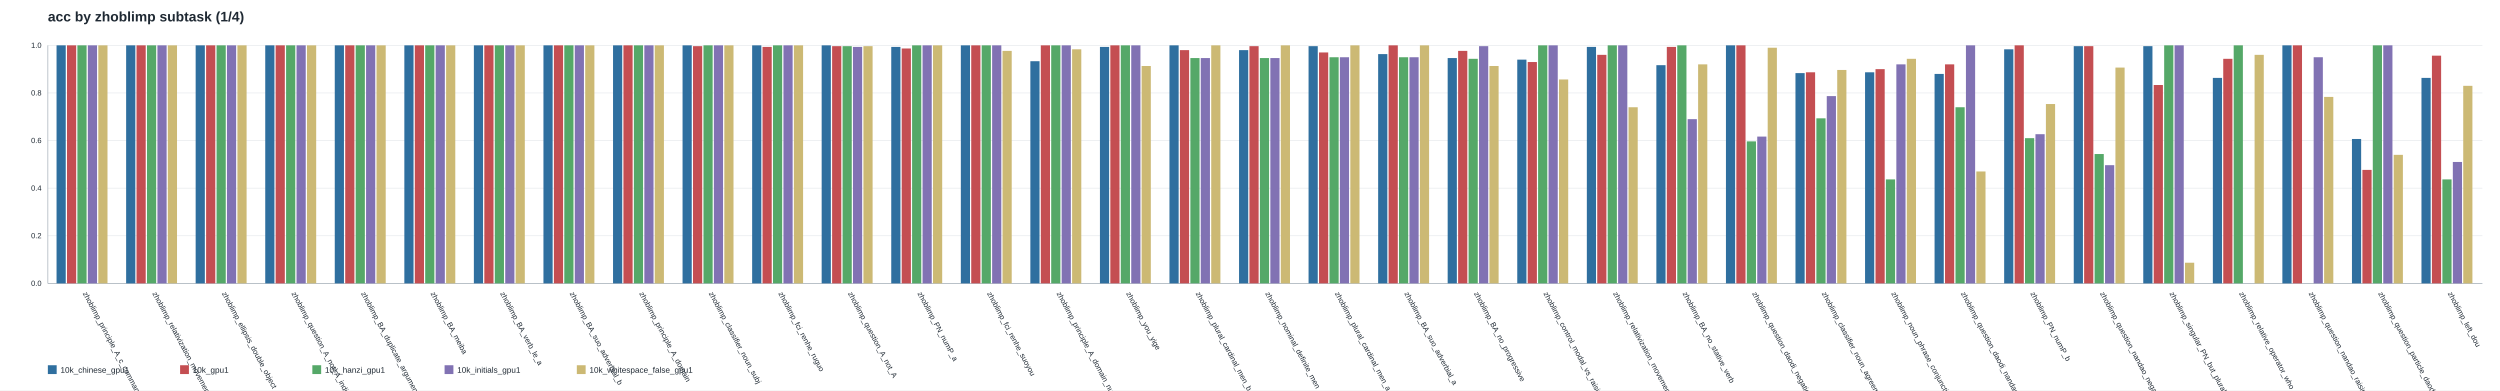
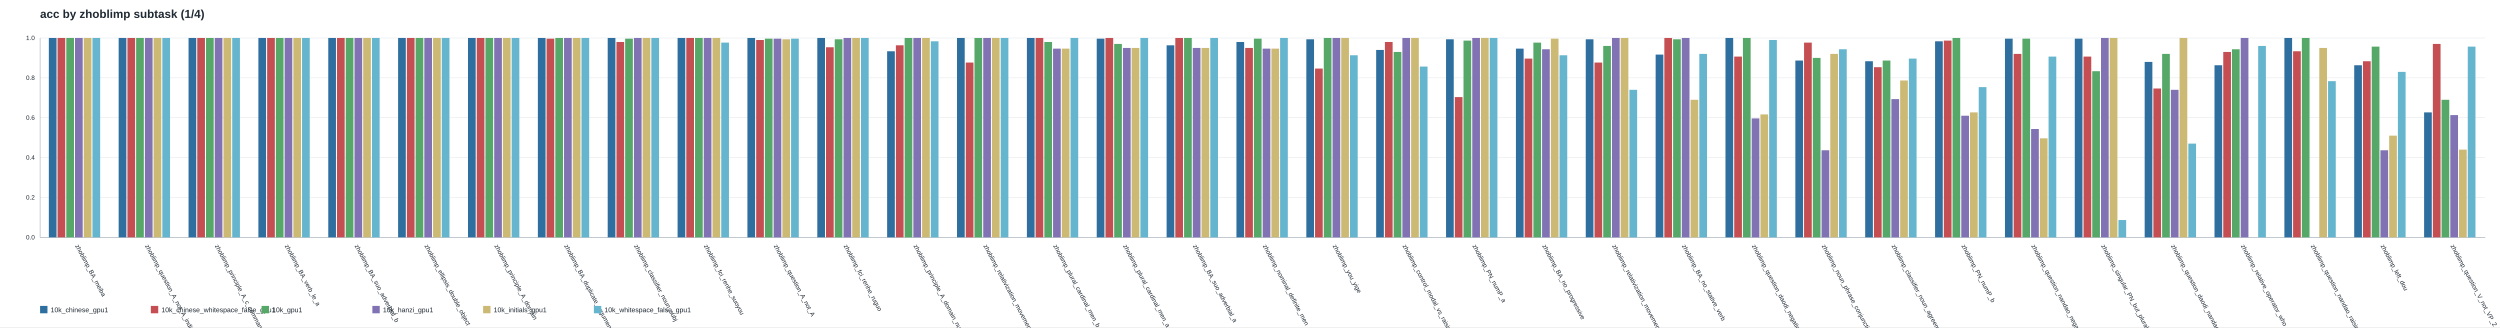
- <svg xmlns="http://www.w3.org/2000/svg" width="3970" height="620" viewBox="0 0 3970 620">
+ <svg xmlns="http://www.w3.org/2000/svg" width="4740" height="620" viewBox="0 0 4740 620">
  <style>text{font-family:Arial,sans-serif;fill:#1f2933}.axis{stroke:#9aa5b1;stroke-width:1}.grid{stroke:#e4e7eb;stroke-width:1}.label{font-size:12px}.title{font-size:22px;font-weight:700}.legend{font-size:13px}</style>
-   <rect width="3970" height="620" fill="#ffffff" />
+   <rect width="4740" height="620" fill="#ffffff" />
  <text x="76" y="34" class="title">acc by zhoblimp subtask (1/4)</text>
-   <line x1="76" y1="450.0" x2="3942" y2="450.0" class="grid" />
+   <line x1="76" y1="450.0" x2="4712" y2="450.0" class="grid" />
  <text x="66" y="454.0" text-anchor="end" class="label">0.0</text>
-   <line x1="76" y1="374.4" x2="3942" y2="374.4" class="grid" />
+   <line x1="76" y1="374.4" x2="4712" y2="374.4" class="grid" />
  <text x="66" y="378.4" text-anchor="end" class="label">0.2</text>
-   <line x1="76" y1="298.8" x2="3942" y2="298.8" class="grid" />
+   <line x1="76" y1="298.8" x2="4712" y2="298.8" class="grid" />
  <text x="66" y="302.8" text-anchor="end" class="label">0.4</text>
-   <line x1="76" y1="223.2" x2="3942" y2="223.2" class="grid" />
+   <line x1="76" y1="223.2" x2="4712" y2="223.2" class="grid" />
  <text x="66" y="227.2" text-anchor="end" class="label">0.6</text>
-   <line x1="76" y1="147.6" x2="3942" y2="147.6" class="grid" />
+   <line x1="76" y1="147.6" x2="4712" y2="147.6" class="grid" />
  <text x="66" y="151.6" text-anchor="end" class="label">0.8</text>
-   <line x1="76" y1="72.0" x2="3942" y2="72.0" class="grid" />
+   <line x1="76" y1="72.0" x2="4712" y2="72.0" class="grid" />
  <text x="66" y="76.0" text-anchor="end" class="label">1.0</text>
  <line x1="76" y1="72" x2="76" y2="450" class="axis" />
-   <line x1="76" y1="450" x2="3942" y2="450" class="axis" />
-   <rect x="89.8" y="72.0" width="14.6" height="378.0" fill="#2f6f9f" />
-   <rect x="106.4" y="72.0" width="14.6" height="378.0" fill="#c44e52" />
-   <rect x="122.9" y="72.0" width="14.6" height="378.0" fill="#55a868" />
-   <rect x="139.5" y="72.0" width="14.6" height="378.0" fill="#8172b3" />
-   <rect x="156.1" y="72.0" width="14.6" height="378.0" fill="#ccb974" />
-   <text x="131.2" y="466" transform="rotate(62 131.2 466)" class="label">zhoblimp_principle_A_c_command</text>
-   <rect x="200.3" y="72.0" width="14.6" height="378.0" fill="#2f6f9f" />
-   <rect x="216.8" y="72.0" width="14.6" height="378.0" fill="#c44e52" />
-   <rect x="233.4" y="72.0" width="14.6" height="378.0" fill="#55a868" />
-   <rect x="250.0" y="72.0" width="14.6" height="378.0" fill="#8172b3" />
-   <rect x="266.5" y="72.0" width="14.6" height="378.0" fill="#ccb974" />
-   <text x="241.7" y="466" transform="rotate(62 241.7 466)" class="label">zhoblimp_relativization_movement_...</text>
-   <rect x="310.7" y="72.0" width="14.6" height="378.0" fill="#2f6f9f" />
-   <rect x="327.3" y="72.0" width="14.6" height="378.0" fill="#c44e52" />
-   <rect x="343.9" y="72.0" width="14.6" height="378.0" fill="#55a868" />
-   <rect x="360.4" y="72.0" width="14.6" height="378.0" fill="#8172b3" />
-   <rect x="377.0" y="72.0" width="14.6" height="378.0" fill="#ccb974" />
-   <text x="352.1" y="466" transform="rotate(62 352.1 466)" class="label">zhoblimp_ellipsis_double_object</text>
-   <rect x="421.2" y="72.0" width="14.6" height="378.0" fill="#2f6f9f" />
-   <rect x="437.7" y="72.0" width="14.6" height="378.0" fill="#c44e52" />
-   <rect x="454.3" y="72.0" width="14.6" height="378.0" fill="#55a868" />
-   <rect x="470.9" y="72.0" width="14.6" height="378.0" fill="#8172b3" />
-   <rect x="487.5" y="72.0" width="14.6" height="378.0" fill="#ccb974" />
-   <text x="462.6" y="466" transform="rotate(62 462.6 466)" class="label">zhoblimp_question_A_not_A_indirect</text>
-   <rect x="531.6" y="72.0" width="14.6" height="378.0" fill="#2f6f9f" />
-   <rect x="548.2" y="72.0" width="14.6" height="378.0" fill="#c44e52" />
-   <rect x="564.8" y="72.0" width="14.6" height="378.0" fill="#55a868" />
-   <rect x="581.3" y="72.0" width="14.6" height="378.0" fill="#8172b3" />
-   <rect x="597.9" y="72.0" width="14.6" height="378.0" fill="#ccb974" />
-   <text x="573.1" y="466" transform="rotate(62 573.1 466)" class="label">zhoblimp_BA_duplicate_argument</text>
-   <rect x="642.1" y="72.0" width="14.6" height="378.0" fill="#2f6f9f" />
-   <rect x="658.7" y="72.0" width="14.6" height="378.0" fill="#c44e52" />
-   <rect x="675.2" y="72.0" width="14.6" height="378.0" fill="#55a868" />
-   <rect x="691.8" y="72.0" width="14.6" height="378.0" fill="#8172b3" />
-   <rect x="708.4" y="72.0" width="14.6" height="378.0" fill="#ccb974" />
-   <text x="683.5" y="466" transform="rotate(62 683.5 466)" class="label">zhoblimp_BA_meiba</text>
-   <rect x="752.5" y="72.0" width="14.6" height="378.0" fill="#2f6f9f" />
-   <rect x="769.1" y="72.0" width="14.6" height="378.0" fill="#c44e52" />
-   <rect x="785.7" y="72.0" width="14.6" height="378.0" fill="#55a868" />
-   <rect x="802.3" y="72.0" width="14.6" height="378.0" fill="#8172b3" />
-   <rect x="818.8" y="72.0" width="14.6" height="378.0" fill="#ccb974" />
-   <text x="794.0" y="466" transform="rotate(62 794.0 466)" class="label">zhoblimp_BA_verb_le_a</text>
-   <rect x="863.0" y="72.0" width="14.6" height="378.0" fill="#2f6f9f" />
-   <rect x="879.6" y="72.0" width="14.6" height="378.0" fill="#c44e52" />
-   <rect x="896.1" y="72.0" width="14.6" height="378.0" fill="#55a868" />
-   <rect x="912.7" y="72.0" width="14.6" height="378.0" fill="#8172b3" />
-   <rect x="929.3" y="72.0" width="14.6" height="378.0" fill="#ccb974" />
-   <text x="904.4" y="466" transform="rotate(62 904.4 466)" class="label">zhoblimp_BA_suo_adverbial_b</text>
-   <rect x="973.5" y="72.0" width="14.6" height="378.0" fill="#2f6f9f" />
-   <rect x="990.0" y="72.0" width="14.6" height="378.0" fill="#c44e52" />
-   <rect x="1006.6" y="72.0" width="14.6" height="378.0" fill="#55a868" />
-   <rect x="1023.2" y="72.0" width="14.6" height="378.0" fill="#8172b3" />
-   <rect x="1039.7" y="72.0" width="14.6" height="378.0" fill="#ccb974" />
-   <text x="1014.9" y="466" transform="rotate(62 1014.9 466)" class="label">zhoblimp_principle_A_domain</text>
-   <rect x="1083.9" y="72.0" width="14.6" height="378.0" fill="#2f6f9f" />
-   <rect x="1100.5" y="73.3" width="14.6" height="376.7" fill="#c44e52" />
-   <rect x="1117.1" y="72.0" width="14.6" height="378.0" fill="#55a868" />
-   <rect x="1133.6" y="72.0" width="14.6" height="378.0" fill="#8172b3" />
-   <rect x="1150.2" y="72.0" width="14.6" height="378.0" fill="#ccb974" />
-   <text x="1125.3" y="466" transform="rotate(62 1125.3 466)" class="label">zhoblimp_classifier_noun_subj</text>
-   <rect x="1194.4" y="72.0" width="14.6" height="378.0" fill="#2f6f9f" />
-   <rect x="1210.9" y="74.5" width="14.6" height="375.5" fill="#c44e52" />
-   <rect x="1227.5" y="72.0" width="14.6" height="378.0" fill="#55a868" />
-   <rect x="1244.1" y="72.0" width="14.6" height="378.0" fill="#8172b3" />
-   <rect x="1260.7" y="72.0" width="14.6" height="378.0" fill="#ccb974" />
-   <text x="1235.8" y="466" transform="rotate(62 1235.8 466)" class="label">zhoblimp_fci_renhe_ruguo</text>
-   <rect x="1304.8" y="72.0" width="14.6" height="378.0" fill="#2f6f9f" />
-   <rect x="1321.4" y="73.3" width="14.6" height="376.7" fill="#c44e52" />
-   <rect x="1338.0" y="73.3" width="14.6" height="376.7" fill="#55a868" />
-   <rect x="1354.5" y="74.5" width="14.6" height="375.5" fill="#8172b3" />
-   <rect x="1371.1" y="73.3" width="14.6" height="376.7" fill="#ccb974" />
-   <text x="1346.3" y="466" transform="rotate(62 1346.3 466)" class="label">zhoblimp_question_A_not_A</text>
-   <rect x="1415.3" y="74.5" width="14.6" height="375.5" fill="#2f6f9f" />
-   <rect x="1431.9" y="77.0" width="14.6" height="373.0" fill="#c44e52" />
-   <rect x="1448.4" y="72.0" width="14.6" height="378.0" fill="#55a868" />
-   <rect x="1465.0" y="72.0" width="14.6" height="378.0" fill="#8172b3" />
-   <rect x="1481.6" y="72.0" width="14.6" height="378.0" fill="#ccb974" />
-   <text x="1456.7" y="466" transform="rotate(62 1456.7 466)" class="label">zhoblimp_PN_numP_a</text>
-   <rect x="1525.8" y="72.0" width="14.6" height="378.0" fill="#2f6f9f" />
-   <rect x="1542.3" y="72.0" width="14.6" height="378.0" fill="#c44e52" />
-   <rect x="1558.9" y="72.0" width="14.6" height="378.0" fill="#55a868" />
-   <rect x="1575.5" y="72.0" width="14.6" height="378.0" fill="#8172b3" />
-   <rect x="1592.0" y="80.8" width="14.6" height="369.2" fill="#ccb974" />
-   <text x="1567.2" y="466" transform="rotate(62 1567.2 466)" class="label">zhoblimp_fci_renhe_suoyou</text>
-   <rect x="1636.2" y="97.2" width="14.6" height="352.8" fill="#2f6f9f" />
-   <rect x="1652.8" y="72.0" width="14.6" height="378.0" fill="#c44e52" />
-   <rect x="1669.3" y="72.0" width="14.6" height="378.0" fill="#55a868" />
-   <rect x="1685.9" y="72.0" width="14.6" height="378.0" fill="#8172b3" />
-   <rect x="1702.5" y="78.3" width="14.6" height="371.7" fill="#ccb974" />
-   <text x="1677.6" y="466" transform="rotate(62 1677.6 466)" class="label">zhoblimp_principle_A_domain_number</text>
-   <rect x="1746.7" y="74.5" width="14.6" height="375.5" fill="#2f6f9f" />
-   <rect x="1763.2" y="72.0" width="14.6" height="378.0" fill="#c44e52" />
-   <rect x="1779.8" y="72.0" width="14.6" height="378.0" fill="#55a868" />
-   <rect x="1796.4" y="72.0" width="14.6" height="378.0" fill="#8172b3" />
-   <rect x="1812.9" y="104.8" width="14.6" height="345.2" fill="#ccb974" />
-   <text x="1788.1" y="466" transform="rotate(62 1788.1 466)" class="label">zhoblimp_you_yige</text>
-   <rect x="1857.1" y="72.0" width="14.6" height="378.0" fill="#2f6f9f" />
-   <rect x="1873.7" y="79.6" width="14.6" height="370.4" fill="#c44e52" />
-   <rect x="1890.3" y="92.2" width="14.6" height="357.8" fill="#55a868" />
-   <rect x="1906.8" y="92.2" width="14.6" height="357.8" fill="#8172b3" />
-   <rect x="1923.4" y="72.0" width="14.6" height="378.0" fill="#ccb974" />
-   <text x="1898.5" y="466" transform="rotate(62 1898.5 466)" class="label">zhoblimp_plural_cardinal_men_b</text>
-   <rect x="1967.6" y="79.6" width="14.6" height="370.4" fill="#2f6f9f" />
-   <rect x="1984.1" y="73.3" width="14.6" height="376.7" fill="#c44e52" />
-   <rect x="2000.7" y="92.2" width="14.6" height="357.8" fill="#55a868" />
-   <rect x="2017.3" y="92.2" width="14.6" height="357.8" fill="#8172b3" />
-   <rect x="2033.9" y="72.0" width="14.6" height="378.0" fill="#ccb974" />
-   <text x="2009.0" y="466" transform="rotate(62 2009.0 466)" class="label">zhoblimp_nominal_definite_men</text>
-   <rect x="2078.0" y="73.3" width="14.6" height="376.7" fill="#2f6f9f" />
-   <rect x="2094.6" y="83.3" width="14.6" height="366.7" fill="#c44e52" />
-   <rect x="2111.2" y="90.9" width="14.6" height="359.1" fill="#55a868" />
-   <rect x="2127.7" y="90.9" width="14.6" height="359.1" fill="#8172b3" />
-   <rect x="2144.3" y="72.0" width="14.6" height="378.0" fill="#ccb974" />
-   <text x="2119.5" y="466" transform="rotate(62 2119.5 466)" class="label">zhoblimp_plural_cardinal_men_a</text>
-   <rect x="2188.5" y="85.9" width="14.6" height="364.1" fill="#2f6f9f" />
-   <rect x="2205.1" y="72.0" width="14.6" height="378.0" fill="#c44e52" />
-   <rect x="2221.6" y="90.9" width="14.6" height="359.1" fill="#55a868" />
-   <rect x="2238.2" y="90.9" width="14.6" height="359.1" fill="#8172b3" />
-   <rect x="2254.8" y="72.0" width="14.6" height="378.0" fill="#ccb974" />
-   <text x="2229.9" y="466" transform="rotate(62 2229.9 466)" class="label">zhoblimp_BA_suo_adverbial_a</text>
-   <rect x="2298.9" y="92.2" width="14.6" height="357.8" fill="#2f6f9f" />
-   <rect x="2315.5" y="80.8" width="14.6" height="369.2" fill="#c44e52" />
-   <rect x="2332.1" y="93.4" width="14.6" height="356.6" fill="#55a868" />
-   <rect x="2348.7" y="73.3" width="14.6" height="376.7" fill="#8172b3" />
-   <rect x="2365.2" y="104.8" width="14.6" height="345.2" fill="#ccb974" />
-   <text x="2340.4" y="466" transform="rotate(62 2340.4 466)" class="label">zhoblimp_BA_no_progressive</text>
-   <rect x="2409.4" y="94.7" width="14.6" height="355.3" fill="#2f6f9f" />
-   <rect x="2426.0" y="98.5" width="14.6" height="351.5" fill="#c44e52" />
-   <rect x="2442.5" y="72.0" width="14.6" height="378.0" fill="#55a868" />
-   <rect x="2459.1" y="72.0" width="14.6" height="378.0" fill="#8172b3" />
-   <rect x="2475.7" y="126.2" width="14.6" height="323.8" fill="#ccb974" />
-   <text x="2450.8" y="466" transform="rotate(62 2450.8 466)" class="label">zhoblimp_control_modal_vs_raising...</text>
-   <rect x="2519.9" y="74.5" width="14.6" height="375.5" fill="#2f6f9f" />
-   <rect x="2536.4" y="87.1" width="14.6" height="362.9" fill="#c44e52" />
-   <rect x="2553.0" y="72.0" width="14.6" height="378.0" fill="#55a868" />
-   <rect x="2569.6" y="72.0" width="14.6" height="378.0" fill="#8172b3" />
-   <rect x="2586.1" y="170.3" width="14.6" height="279.7" fill="#ccb974" />
-   <text x="2561.3" y="466" transform="rotate(62 2561.3 466)" class="label">zhoblimp_relativization_movement_...</text>
-   <rect x="2630.3" y="103.5" width="14.6" height="346.5" fill="#2f6f9f" />
-   <rect x="2646.9" y="74.5" width="14.6" height="375.5" fill="#c44e52" />
-   <rect x="2663.5" y="72.0" width="14.6" height="378.0" fill="#55a868" />
-   <rect x="2680.0" y="189.2" width="14.6" height="260.8" fill="#8172b3" />
-   <rect x="2696.6" y="102.2" width="14.6" height="347.8" fill="#ccb974" />
-   <text x="2671.7" y="466" transform="rotate(62 2671.7 466)" class="label">zhoblimp_BA_no_stative_verb</text>
-   <rect x="2740.8" y="72.0" width="14.6" height="378.0" fill="#2f6f9f" />
-   <rect x="2757.3" y="72.0" width="14.6" height="378.0" fill="#c44e52" />
-   <rect x="2773.9" y="224.5" width="14.6" height="225.5" fill="#55a868" />
-   <rect x="2790.5" y="216.9" width="14.6" height="233.1" fill="#8172b3" />
-   <rect x="2807.1" y="75.8" width="14.6" height="374.2" fill="#ccb974" />
-   <text x="2782.2" y="466" transform="rotate(62 2782.2 466)" class="label">zhoblimp_question_daodi_negation</text>
-   <rect x="2851.2" y="116.1" width="14.6" height="333.9" fill="#2f6f9f" />
-   <rect x="2867.8" y="114.8" width="14.6" height="335.2" fill="#c44e52" />
-   <rect x="2884.4" y="187.9" width="14.6" height="262.1" fill="#55a868" />
-   <rect x="2900.9" y="152.6" width="14.6" height="297.4" fill="#8172b3" />
-   <rect x="2917.5" y="111.1" width="14.6" height="338.9" fill="#ccb974" />
-   <text x="2892.7" y="466" transform="rotate(62 2892.7 466)" class="label">zhoblimp_classifier_noun_agreement</text>
-   <rect x="2961.7" y="114.8" width="14.6" height="335.2" fill="#2f6f9f" />
-   <rect x="2978.3" y="109.8" width="14.6" height="340.2" fill="#c44e52" />
-   <rect x="2994.8" y="284.9" width="14.6" height="165.1" fill="#55a868" />
-   <rect x="3011.4" y="102.2" width="14.6" height="347.8" fill="#8172b3" />
-   <rect x="3028.0" y="93.4" width="14.6" height="356.6" fill="#ccb974" />
-   <text x="3003.1" y="466" transform="rotate(62 3003.1 466)" class="label">zhoblimp_noun_phrase_conjunction_...</text>
-   <rect x="3072.1" y="117.4" width="14.6" height="332.6" fill="#2f6f9f" />
-   <rect x="3088.7" y="102.2" width="14.6" height="347.8" fill="#c44e52" />
-   <rect x="3105.3" y="170.3" width="14.6" height="279.7" fill="#55a868" />
-   <rect x="3121.9" y="72.0" width="14.6" height="378.0" fill="#8172b3" />
-   <rect x="3138.4" y="272.3" width="14.6" height="177.7" fill="#ccb974" />
-   <text x="3113.6" y="466" transform="rotate(62 3113.6 466)" class="label">zhoblimp_question_daodi_nandao_1</text>
-   <rect x="3182.6" y="78.3" width="14.6" height="371.7" fill="#2f6f9f" />
-   <rect x="3199.2" y="72.0" width="14.6" height="378.0" fill="#c44e52" />
-   <rect x="3215.7" y="219.4" width="14.6" height="230.6" fill="#55a868" />
-   <rect x="3232.3" y="213.1" width="14.6" height="236.9" fill="#8172b3" />
-   <rect x="3248.9" y="165.2" width="14.6" height="284.8" fill="#ccb974" />
-   <text x="3224.0" y="466" transform="rotate(62 3224.0 466)" class="label">zhoblimp_PN_numP_b</text>
-   <rect x="3293.1" y="73.3" width="14.6" height="376.7" fill="#2f6f9f" />
-   <rect x="3309.6" y="73.3" width="14.6" height="376.7" fill="#c44e52" />
-   <rect x="3326.2" y="244.6" width="14.6" height="205.4" fill="#55a868" />
-   <rect x="3342.8" y="262.3" width="14.6" height="187.7" fill="#8172b3" />
-   <rect x="3359.3" y="107.3" width="14.6" height="342.7" fill="#ccb974" />
-   <text x="3334.5" y="466" transform="rotate(62 3334.5 466)" class="label">zhoblimp_question_nandao_negation</text>
-   <rect x="3403.5" y="73.3" width="14.6" height="376.7" fill="#2f6f9f" />
-   <rect x="3420.1" y="135.0" width="14.6" height="315.0" fill="#c44e52" />
-   <rect x="3436.7" y="72.0" width="14.6" height="378.0" fill="#55a868" />
-   <rect x="3453.2" y="72.0" width="14.6" height="378.0" fill="#8172b3" />
-   <rect x="3469.8" y="417.2" width="14.6" height="32.8" fill="#ccb974" />
-   <text x="3444.9" y="466" transform="rotate(62 3444.9 466)" class="label">zhoblimp_singular_PN_but_plural_p...</text>
-   <rect x="3514.0" y="123.7" width="14.6" height="326.3" fill="#2f6f9f" />
-   <rect x="3530.5" y="93.4" width="14.6" height="356.6" fill="#c44e52" />
-   <rect x="3547.1" y="72.0" width="14.6" height="378.0" fill="#55a868" />
-   <rect x="3563.7" y="450.0" width="14.6" height="0.0" fill="#8172b3" />
-   <rect x="3580.3" y="87.1" width="14.6" height="362.9" fill="#ccb974" />
-   <text x="3555.4" y="466" transform="rotate(62 3555.4 466)" class="label">zhoblimp_relative_operator_who</text>
-   <rect x="3624.4" y="72.0" width="14.6" height="378.0" fill="#2f6f9f" />
-   <rect x="3641.0" y="72.0" width="14.6" height="378.0" fill="#c44e52" />
-   <rect x="3657.6" y="450.0" width="14.6" height="0.0" fill="#55a868" />
-   <rect x="3674.1" y="90.9" width="14.6" height="359.1" fill="#8172b3" />
-   <rect x="3690.7" y="153.9" width="14.6" height="296.1" fill="#ccb974" />
-   <text x="3665.9" y="466" transform="rotate(62 3665.9 466)" class="label">zhoblimp_question_nandao_raising_...</text>
-   <rect x="3734.9" y="220.7" width="14.6" height="229.3" fill="#2f6f9f" />
-   <rect x="3751.5" y="269.8" width="14.6" height="180.2" fill="#c44e52" />
-   <rect x="3768.0" y="72.0" width="14.6" height="378.0" fill="#55a868" />
-   <rect x="3784.6" y="72.0" width="14.6" height="378.0" fill="#8172b3" />
-   <rect x="3801.2" y="245.9" width="14.6" height="204.1" fill="#ccb974" />
-   <text x="3776.3" y="466" transform="rotate(62 3776.3 466)" class="label">zhoblimp_question_particle_daodi_...</text>
-   <rect x="3845.3" y="123.7" width="14.6" height="326.3" fill="#2f6f9f" />
-   <rect x="3861.9" y="88.4" width="14.6" height="361.6" fill="#c44e52" />
-   <rect x="3878.5" y="284.9" width="14.6" height="165.1" fill="#55a868" />
-   <rect x="3895.1" y="257.2" width="14.6" height="192.8" fill="#8172b3" />
-   <rect x="3911.6" y="136.3" width="14.6" height="313.7" fill="#ccb974" />
-   <text x="3886.8" y="466" transform="rotate(62 3886.8 466)" class="label">zhoblimp_left_dou</text>
+   <line x1="76" y1="450" x2="4712" y2="450" class="axis" />
+   <rect x="92.6" y="72.0" width="14.6" height="378.0" fill="#2f6f9f" />
+   <rect x="109.1" y="72.0" width="14.6" height="378.0" fill="#c44e52" />
+   <rect x="125.7" y="72.0" width="14.6" height="378.0" fill="#55a868" />
+   <rect x="142.2" y="72.0" width="14.6" height="378.0" fill="#8172b3" />
+   <rect x="158.8" y="72.0" width="14.6" height="378.0" fill="#ccb974" />
+   <rect x="175.3" y="72.0" width="14.6" height="378.0" fill="#64b5cd" />
+   <text x="142.2" y="466" transform="rotate(62 142.2 466)" class="label">zhoblimp_BA_meiba</text>
+   <rect x="225.0" y="72.0" width="14.6" height="378.0" fill="#2f6f9f" />
+   <rect x="241.6" y="72.0" width="14.6" height="378.0" fill="#c44e52" />
+   <rect x="258.1" y="72.0" width="14.6" height="378.0" fill="#55a868" />
+   <rect x="274.7" y="72.0" width="14.6" height="378.0" fill="#8172b3" />
+   <rect x="291.2" y="72.0" width="14.6" height="378.0" fill="#ccb974" />
+   <rect x="307.8" y="72.0" width="14.6" height="378.0" fill="#64b5cd" />
+   <text x="274.7" y="466" transform="rotate(62 274.7 466)" class="label">zhoblimp_question_A_not_A_indirect</text>
+   <rect x="357.5" y="72.0" width="14.6" height="378.0" fill="#2f6f9f" />
+   <rect x="374.0" y="72.0" width="14.6" height="378.0" fill="#c44e52" />
+   <rect x="390.6" y="72.0" width="14.6" height="378.0" fill="#55a868" />
+   <rect x="407.1" y="72.0" width="14.6" height="378.0" fill="#8172b3" />
+   <rect x="423.7" y="72.0" width="14.6" height="378.0" fill="#ccb974" />
+   <rect x="440.3" y="72.0" width="14.6" height="378.0" fill="#64b5cd" />
+   <text x="407.1" y="466" transform="rotate(62 407.1 466)" class="label">zhoblimp_principle_A_c_command</text>
+   <rect x="489.9" y="72.0" width="14.6" height="378.0" fill="#2f6f9f" />
+   <rect x="506.5" y="72.0" width="14.6" height="378.0" fill="#c44e52" />
+   <rect x="523.0" y="72.0" width="14.6" height="378.0" fill="#55a868" />
+   <rect x="539.6" y="72.0" width="14.6" height="378.0" fill="#8172b3" />
+   <rect x="556.2" y="72.0" width="14.6" height="378.0" fill="#ccb974" />
+   <rect x="572.7" y="72.0" width="14.6" height="378.0" fill="#64b5cd" />
+   <text x="539.6" y="466" transform="rotate(62 539.6 466)" class="label">zhoblimp_BA_verb_le_a</text>
+   <rect x="622.4" y="72.0" width="14.6" height="378.0" fill="#2f6f9f" />
+   <rect x="638.9" y="72.0" width="14.6" height="378.0" fill="#c44e52" />
+   <rect x="655.5" y="72.0" width="14.6" height="378.0" fill="#55a868" />
+   <rect x="672.1" y="72.0" width="14.6" height="378.0" fill="#8172b3" />
+   <rect x="688.6" y="72.0" width="14.6" height="378.0" fill="#ccb974" />
+   <rect x="705.2" y="72.0" width="14.6" height="378.0" fill="#64b5cd" />
+   <text x="672.1" y="466" transform="rotate(62 672.1 466)" class="label">zhoblimp_BA_suo_adverbial_b</text>
+   <rect x="754.8" y="72.0" width="14.6" height="378.0" fill="#2f6f9f" />
+   <rect x="771.4" y="72.0" width="14.6" height="378.0" fill="#c44e52" />
+   <rect x="788.0" y="72.0" width="14.6" height="378.0" fill="#55a868" />
+   <rect x="804.5" y="72.0" width="14.6" height="378.0" fill="#8172b3" />
+   <rect x="821.1" y="72.0" width="14.6" height="378.0" fill="#ccb974" />
+   <rect x="837.6" y="72.0" width="14.6" height="378.0" fill="#64b5cd" />
+   <text x="804.5" y="466" transform="rotate(62 804.5 466)" class="label">zhoblimp_ellipsis_double_object</text>
+   <rect x="887.3" y="72.0" width="14.6" height="378.0" fill="#2f6f9f" />
+   <rect x="903.9" y="72.0" width="14.6" height="378.0" fill="#c44e52" />
+   <rect x="920.4" y="72.0" width="14.6" height="378.0" fill="#55a868" />
+   <rect x="937.0" y="72.0" width="14.6" height="378.0" fill="#8172b3" />
+   <rect x="953.5" y="72.0" width="14.6" height="378.0" fill="#ccb974" />
+   <rect x="970.1" y="72.0" width="14.6" height="378.0" fill="#64b5cd" />
+   <text x="937.0" y="466" transform="rotate(62 937.0 466)" class="label">zhoblimp_principle_A_domain</text>
+   <rect x="1019.8" y="72.0" width="14.6" height="378.0" fill="#2f6f9f" />
+   <rect x="1036.3" y="73.3" width="14.6" height="376.7" fill="#c44e52" />
+   <rect x="1052.9" y="72.0" width="14.6" height="378.0" fill="#55a868" />
+   <rect x="1069.4" y="72.0" width="14.6" height="378.0" fill="#8172b3" />
+   <rect x="1086.0" y="72.0" width="14.6" height="378.0" fill="#ccb974" />
+   <rect x="1102.5" y="72.0" width="14.6" height="378.0" fill="#64b5cd" />
+   <text x="1069.4" y="466" transform="rotate(62 1069.4 466)" class="label">zhoblimp_BA_duplicate_argument</text>
+   <rect x="1152.2" y="72.0" width="14.6" height="378.0" fill="#2f6f9f" />
+   <rect x="1168.8" y="79.6" width="14.6" height="370.4" fill="#c44e52" />
+   <rect x="1185.3" y="73.3" width="14.6" height="376.7" fill="#55a868" />
+   <rect x="1201.9" y="72.0" width="14.6" height="378.0" fill="#8172b3" />
+   <rect x="1218.4" y="72.0" width="14.6" height="378.0" fill="#ccb974" />
+   <rect x="1235.0" y="72.0" width="14.6" height="378.0" fill="#64b5cd" />
+   <text x="1201.9" y="466" transform="rotate(62 1201.9 466)" class="label">zhoblimp_classifier_noun_subj</text>
+   <rect x="1284.7" y="72.0" width="14.6" height="378.0" fill="#2f6f9f" />
+   <rect x="1301.2" y="72.0" width="14.6" height="378.0" fill="#c44e52" />
+   <rect x="1317.8" y="72.0" width="14.6" height="378.0" fill="#55a868" />
+   <rect x="1334.3" y="72.0" width="14.6" height="378.0" fill="#8172b3" />
+   <rect x="1350.9" y="72.0" width="14.6" height="378.0" fill="#ccb974" />
+   <rect x="1367.5" y="80.8" width="14.6" height="369.2" fill="#64b5cd" />
+   <text x="1334.3" y="466" transform="rotate(62 1334.3 466)" class="label">zhoblimp_fci_renhe_suoyou</text>
+   <rect x="1417.1" y="72.0" width="14.6" height="378.0" fill="#2f6f9f" />
+   <rect x="1433.7" y="75.8" width="14.6" height="374.2" fill="#c44e52" />
+   <rect x="1450.2" y="73.3" width="14.6" height="376.7" fill="#55a868" />
+   <rect x="1466.8" y="73.3" width="14.6" height="376.7" fill="#8172b3" />
+   <rect x="1483.4" y="74.5" width="14.6" height="375.5" fill="#ccb974" />
+   <rect x="1499.9" y="73.3" width="14.6" height="376.7" fill="#64b5cd" />
+   <text x="1466.8" y="466" transform="rotate(62 1466.8 466)" class="label">zhoblimp_question_A_not_A</text>
+   <rect x="1549.6" y="72.0" width="14.6" height="378.0" fill="#2f6f9f" />
+   <rect x="1566.1" y="89.6" width="14.6" height="360.4" fill="#c44e52" />
+   <rect x="1582.7" y="74.5" width="14.6" height="375.5" fill="#55a868" />
+   <rect x="1599.3" y="72.0" width="14.6" height="378.0" fill="#8172b3" />
+   <rect x="1615.8" y="72.0" width="14.6" height="378.0" fill="#ccb974" />
+   <rect x="1632.4" y="72.0" width="14.6" height="378.0" fill="#64b5cd" />
+   <text x="1599.3" y="466" transform="rotate(62 1599.3 466)" class="label">zhoblimp_fci_renhe_ruguo</text>
+   <rect x="1682.0" y="97.2" width="14.6" height="352.8" fill="#2f6f9f" />
+   <rect x="1698.6" y="85.9" width="14.6" height="364.1" fill="#c44e52" />
+   <rect x="1715.2" y="72.0" width="14.6" height="378.0" fill="#55a868" />
+   <rect x="1731.7" y="72.0" width="14.6" height="378.0" fill="#8172b3" />
+   <rect x="1748.3" y="72.0" width="14.6" height="378.0" fill="#ccb974" />
+   <rect x="1764.8" y="78.3" width="14.6" height="371.7" fill="#64b5cd" />
+   <text x="1731.7" y="466" transform="rotate(62 1731.7 466)" class="label">zhoblimp_principle_A_domain_number</text>
+   <rect x="1814.5" y="72.0" width="14.6" height="378.0" fill="#2f6f9f" />
+   <rect x="1831.1" y="118.6" width="14.6" height="331.4" fill="#c44e52" />
+   <rect x="1847.6" y="72.0" width="14.6" height="378.0" fill="#55a868" />
+   <rect x="1864.2" y="72.0" width="14.6" height="378.0" fill="#8172b3" />
+   <rect x="1880.7" y="72.0" width="14.6" height="378.0" fill="#ccb974" />
+   <rect x="1897.3" y="72.0" width="14.6" height="378.0" fill="#64b5cd" />
+   <text x="1864.2" y="466" transform="rotate(62 1864.2 466)" class="label">zhoblimp_relativization_movement_...</text>
+   <rect x="1947.0" y="72.0" width="14.6" height="378.0" fill="#2f6f9f" />
+   <rect x="1963.5" y="72.0" width="14.6" height="378.0" fill="#c44e52" />
+   <rect x="1980.1" y="79.6" width="14.6" height="370.4" fill="#55a868" />
+   <rect x="1996.6" y="92.2" width="14.6" height="357.8" fill="#8172b3" />
+   <rect x="2013.2" y="92.2" width="14.6" height="357.8" fill="#ccb974" />
+   <rect x="2029.7" y="72.0" width="14.6" height="378.0" fill="#64b5cd" />
+   <text x="1996.6" y="466" transform="rotate(62 1996.6 466)" class="label">zhoblimp_plural_cardinal_men_b</text>
+   <rect x="2079.4" y="73.3" width="14.6" height="376.7" fill="#2f6f9f" />
+   <rect x="2096.0" y="72.0" width="14.6" height="378.0" fill="#c44e52" />
+   <rect x="2112.5" y="83.3" width="14.6" height="366.7" fill="#55a868" />
+   <rect x="2129.1" y="90.9" width="14.6" height="359.1" fill="#8172b3" />
+   <rect x="2145.6" y="90.9" width="14.6" height="359.1" fill="#ccb974" />
+   <rect x="2162.2" y="72.0" width="14.6" height="378.0" fill="#64b5cd" />
+   <text x="2129.1" y="466" transform="rotate(62 2129.1 466)" class="label">zhoblimp_plural_cardinal_men_a</text>
+   <rect x="2211.9" y="85.9" width="14.6" height="364.1" fill="#2f6f9f" />
+   <rect x="2228.4" y="72.0" width="14.6" height="378.0" fill="#c44e52" />
+   <rect x="2245.0" y="72.0" width="14.6" height="378.0" fill="#55a868" />
+   <rect x="2261.5" y="90.9" width="14.6" height="359.1" fill="#8172b3" />
+   <rect x="2278.1" y="90.9" width="14.6" height="359.1" fill="#ccb974" />
+   <rect x="2294.7" y="72.0" width="14.6" height="378.0" fill="#64b5cd" />
+   <text x="2261.5" y="466" transform="rotate(62 2261.5 466)" class="label">zhoblimp_BA_suo_adverbial_a</text>
+   <rect x="2344.3" y="79.6" width="14.6" height="370.4" fill="#2f6f9f" />
+   <rect x="2360.9" y="90.9" width="14.6" height="359.1" fill="#c44e52" />
+   <rect x="2377.4" y="73.3" width="14.6" height="376.7" fill="#55a868" />
+   <rect x="2394.0" y="92.2" width="14.6" height="357.8" fill="#8172b3" />
+   <rect x="2410.6" y="92.2" width="14.6" height="357.8" fill="#ccb974" />
+   <rect x="2427.1" y="72.0" width="14.6" height="378.0" fill="#64b5cd" />
+   <text x="2394.0" y="466" transform="rotate(62 2394.0 466)" class="label">zhoblimp_nominal_definite_men</text>
+   <rect x="2476.8" y="74.5" width="14.6" height="375.5" fill="#2f6f9f" />
+   <rect x="2493.3" y="130.0" width="14.6" height="320.0" fill="#c44e52" />
+   <rect x="2509.9" y="72.0" width="14.6" height="378.0" fill="#55a868" />
+   <rect x="2526.5" y="72.0" width="14.6" height="378.0" fill="#8172b3" />
+   <rect x="2543.0" y="72.0" width="14.6" height="378.0" fill="#ccb974" />
+   <rect x="2559.6" y="104.8" width="14.6" height="345.2" fill="#64b5cd" />
+   <text x="2526.5" y="466" transform="rotate(62 2526.5 466)" class="label">zhoblimp_you_yige</text>
+   <rect x="2609.2" y="94.7" width="14.6" height="355.3" fill="#2f6f9f" />
+   <rect x="2625.8" y="79.6" width="14.6" height="370.4" fill="#c44e52" />
+   <rect x="2642.4" y="98.5" width="14.6" height="351.5" fill="#55a868" />
+   <rect x="2658.9" y="72.0" width="14.6" height="378.0" fill="#8172b3" />
+   <rect x="2675.5" y="72.0" width="14.6" height="378.0" fill="#ccb974" />
+   <rect x="2692.0" y="126.2" width="14.6" height="323.8" fill="#64b5cd" />
+   <text x="2658.9" y="466" transform="rotate(62 2658.9 466)" class="label">zhoblimp_control_modal_vs_raising...</text>
+   <rect x="2741.7" y="74.5" width="14.6" height="375.5" fill="#2f6f9f" />
+   <rect x="2758.3" y="184.1" width="14.6" height="265.9" fill="#c44e52" />
+   <rect x="2774.8" y="77.0" width="14.6" height="373.0" fill="#55a868" />
+   <rect x="2791.4" y="72.0" width="14.6" height="378.0" fill="#8172b3" />
+   <rect x="2807.9" y="72.0" width="14.6" height="378.0" fill="#ccb974" />
+   <rect x="2824.5" y="72.0" width="14.6" height="378.0" fill="#64b5cd" />
+   <text x="2791.4" y="466" transform="rotate(62 2791.4 466)" class="label">zhoblimp_PN_numP_a</text>
+   <rect x="2874.2" y="92.2" width="14.6" height="357.8" fill="#2f6f9f" />
+   <rect x="2890.7" y="111.1" width="14.6" height="338.9" fill="#c44e52" />
+   <rect x="2907.3" y="80.8" width="14.6" height="369.2" fill="#55a868" />
+   <rect x="2923.8" y="93.4" width="14.6" height="356.6" fill="#8172b3" />
+   <rect x="2940.4" y="73.3" width="14.6" height="376.7" fill="#ccb974" />
+   <rect x="2956.9" y="104.8" width="14.6" height="345.2" fill="#64b5cd" />
+   <text x="2923.8" y="466" transform="rotate(62 2923.8 466)" class="label">zhoblimp_BA_no_progressive</text>
+   <rect x="3006.6" y="74.5" width="14.6" height="375.5" fill="#2f6f9f" />
+   <rect x="3023.2" y="118.6" width="14.6" height="331.4" fill="#c44e52" />
+   <rect x="3039.7" y="87.1" width="14.6" height="362.9" fill="#55a868" />
+   <rect x="3056.3" y="72.0" width="14.6" height="378.0" fill="#8172b3" />
+   <rect x="3072.8" y="72.0" width="14.6" height="378.0" fill="#ccb974" />
+   <rect x="3089.4" y="170.3" width="14.6" height="279.7" fill="#64b5cd" />
+   <text x="3056.3" y="466" transform="rotate(62 3056.3 466)" class="label">zhoblimp_relativization_movement_...</text>
+   <rect x="3139.1" y="103.5" width="14.6" height="346.5" fill="#2f6f9f" />
+   <rect x="3155.6" y="72.0" width="14.6" height="378.0" fill="#c44e52" />
+   <rect x="3172.2" y="74.5" width="14.6" height="375.5" fill="#55a868" />
+   <rect x="3188.7" y="72.0" width="14.6" height="378.0" fill="#8172b3" />
+   <rect x="3205.3" y="189.2" width="14.6" height="260.8" fill="#ccb974" />
+   <rect x="3221.9" y="102.2" width="14.6" height="347.8" fill="#64b5cd" />
+   <text x="3188.7" y="466" transform="rotate(62 3188.7 466)" class="label">zhoblimp_BA_no_stative_verb</text>
+   <rect x="3271.5" y="72.0" width="14.6" height="378.0" fill="#2f6f9f" />
+   <rect x="3288.1" y="107.3" width="14.6" height="342.7" fill="#c44e52" />
+   <rect x="3304.6" y="72.0" width="14.6" height="378.0" fill="#55a868" />
+   <rect x="3321.2" y="224.5" width="14.6" height="225.5" fill="#8172b3" />
+   <rect x="3337.8" y="216.9" width="14.6" height="233.1" fill="#ccb974" />
+   <rect x="3354.3" y="75.8" width="14.6" height="374.2" fill="#64b5cd" />
+   <text x="3321.2" y="466" transform="rotate(62 3321.2 466)" class="label">zhoblimp_question_daodi_negation</text>
+   <rect x="3404.0" y="114.8" width="14.6" height="335.2" fill="#2f6f9f" />
+   <rect x="3420.5" y="80.8" width="14.6" height="369.2" fill="#c44e52" />
+   <rect x="3437.1" y="109.8" width="14.6" height="340.2" fill="#55a868" />
+   <rect x="3453.7" y="284.9" width="14.6" height="165.1" fill="#8172b3" />
+   <rect x="3470.2" y="102.2" width="14.6" height="347.8" fill="#ccb974" />
+   <rect x="3486.8" y="93.4" width="14.6" height="356.6" fill="#64b5cd" />
+   <text x="3453.7" y="466" transform="rotate(62 3453.7 466)" class="label">zhoblimp_noun_phrase_conjunction_...</text>
+   <rect x="3536.4" y="116.1" width="14.6" height="333.9" fill="#2f6f9f" />
+   <rect x="3553.0" y="127.4" width="14.6" height="322.6" fill="#c44e52" />
+   <rect x="3569.6" y="114.8" width="14.6" height="335.2" fill="#55a868" />
+   <rect x="3586.1" y="187.9" width="14.6" height="262.1" fill="#8172b3" />
+   <rect x="3602.7" y="152.6" width="14.6" height="297.4" fill="#ccb974" />
+   <rect x="3619.2" y="111.1" width="14.6" height="338.9" fill="#64b5cd" />
+   <text x="3586.1" y="466" transform="rotate(62 3586.1 466)" class="label">zhoblimp_classifier_noun_agreement</text>
+   <rect x="3668.9" y="78.3" width="14.6" height="371.7" fill="#2f6f9f" />
+   <rect x="3685.5" y="77.0" width="14.6" height="373.0" fill="#c44e52" />
+   <rect x="3702.0" y="72.0" width="14.6" height="378.0" fill="#55a868" />
+   <rect x="3718.6" y="219.4" width="14.6" height="230.6" fill="#8172b3" />
+   <rect x="3735.1" y="213.1" width="14.6" height="236.9" fill="#ccb974" />
+   <rect x="3751.7" y="165.2" width="14.6" height="284.8" fill="#64b5cd" />
+   <text x="3718.6" y="466" transform="rotate(62 3718.6 466)" class="label">zhoblimp_PN_numP_b</text>
+   <rect x="3801.4" y="73.3" width="14.6" height="376.7" fill="#2f6f9f" />
+   <rect x="3817.9" y="102.2" width="14.6" height="347.8" fill="#c44e52" />
+   <rect x="3834.5" y="73.3" width="14.6" height="376.7" fill="#55a868" />
+   <rect x="3851.0" y="244.6" width="14.6" height="205.4" fill="#8172b3" />
+   <rect x="3867.6" y="262.3" width="14.6" height="187.7" fill="#ccb974" />
+   <rect x="3884.1" y="107.3" width="14.6" height="342.7" fill="#64b5cd" />
+   <text x="3851.0" y="466" transform="rotate(62 3851.0 466)" class="label">zhoblimp_question_nandao_negation</text>
+   <rect x="3933.8" y="73.3" width="14.6" height="376.7" fill="#2f6f9f" />
+   <rect x="3950.4" y="107.3" width="14.6" height="342.7" fill="#c44e52" />
+   <rect x="3966.9" y="135.0" width="14.6" height="315.0" fill="#55a868" />
+   <rect x="3983.5" y="72.0" width="14.6" height="378.0" fill="#8172b3" />
+   <rect x="4000.0" y="72.0" width="14.6" height="378.0" fill="#ccb974" />
+   <rect x="4016.6" y="417.2" width="14.6" height="32.8" fill="#64b5cd" />
+   <text x="3983.5" y="466" transform="rotate(62 3983.5 466)" class="label">zhoblimp_singular_PN_but_plural_p...</text>
+   <rect x="4066.3" y="117.4" width="14.6" height="332.6" fill="#2f6f9f" />
+   <rect x="4082.8" y="167.8" width="14.6" height="282.2" fill="#c44e52" />
+   <rect x="4099.4" y="102.2" width="14.6" height="347.8" fill="#55a868" />
+   <rect x="4115.9" y="170.3" width="14.6" height="279.7" fill="#8172b3" />
+   <rect x="4132.5" y="72.0" width="14.6" height="378.0" fill="#ccb974" />
+   <rect x="4149.1" y="272.3" width="14.6" height="177.7" fill="#64b5cd" />
+   <text x="4115.9" y="466" transform="rotate(62 4115.9 466)" class="label">zhoblimp_question_daodi_nandao_1</text>
+   <rect x="4198.7" y="123.7" width="14.6" height="326.3" fill="#2f6f9f" />
+   <rect x="4215.3" y="98.5" width="14.6" height="351.5" fill="#c44e52" />
+   <rect x="4231.8" y="93.4" width="14.6" height="356.6" fill="#55a868" />
+   <rect x="4248.4" y="72.0" width="14.6" height="378.0" fill="#8172b3" />
+   <rect x="4265.0" y="450.0" width="14.6" height="0.0" fill="#ccb974" />
+   <rect x="4281.5" y="87.1" width="14.6" height="362.9" fill="#64b5cd" />
+   <text x="4248.4" y="466" transform="rotate(62 4248.4 466)" class="label">zhoblimp_relative_operator_who</text>
+   <rect x="4331.2" y="72.0" width="14.6" height="378.0" fill="#2f6f9f" />
+   <rect x="4347.7" y="97.2" width="14.6" height="352.8" fill="#c44e52" />
+   <rect x="4364.3" y="72.0" width="14.6" height="378.0" fill="#55a868" />
+   <rect x="4380.9" y="450.0" width="14.6" height="0.0" fill="#8172b3" />
+   <rect x="4397.4" y="90.9" width="14.6" height="359.1" fill="#ccb974" />
+   <rect x="4414.0" y="153.9" width="14.6" height="296.1" fill="#64b5cd" />
+   <text x="4380.9" y="466" transform="rotate(62 4380.9 466)" class="label">zhoblimp_question_nandao_raising_...</text>
+   <rect x="4463.6" y="123.7" width="14.6" height="326.3" fill="#2f6f9f" />
+   <rect x="4480.2" y="116.1" width="14.6" height="333.9" fill="#c44e52" />
+   <rect x="4496.8" y="88.4" width="14.6" height="361.6" fill="#55a868" />
+   <rect x="4513.3" y="284.9" width="14.6" height="165.1" fill="#8172b3" />
+   <rect x="4529.9" y="257.2" width="14.6" height="192.8" fill="#ccb974" />
+   <rect x="4546.4" y="136.3" width="14.6" height="313.7" fill="#64b5cd" />
+   <text x="4513.3" y="466" transform="rotate(62 4513.3 466)" class="label">zhoblimp_left_dou</text>
+   <rect x="4596.1" y="213.1" width="14.6" height="236.9" fill="#2f6f9f" />
+   <rect x="4612.7" y="83.3" width="14.6" height="366.7" fill="#c44e52" />
+   <rect x="4629.2" y="189.2" width="14.6" height="260.8" fill="#55a868" />
+   <rect x="4645.8" y="218.2" width="14.6" height="231.8" fill="#8172b3" />
+   <rect x="4662.3" y="283.7" width="14.6" height="166.3" fill="#ccb974" />
+   <rect x="4678.9" y="88.4" width="14.6" height="361.6" fill="#64b5cd" />
+   <text x="4645.8" y="466" transform="rotate(62 4645.8 466)" class="label">zhoblimp_question_V_not_VP_2</text>
  <rect x="76" y="580" width="14" height="14" fill="#2f6f9f" />
  <text x="96" y="592" class="legend">10k_chinese_gpu1</text>
  <rect x="286" y="580" width="14" height="14" fill="#c44e52" />
-   <text x="306" y="592" class="legend">10k_gpu1</text>
+   <text x="306" y="592" class="legend">10k_chinese_whitespace_false_gpu1</text>
  <rect x="496" y="580" width="14" height="14" fill="#55a868" />
-   <text x="516" y="592" class="legend">10k_hanzi_gpu1</text>
+   <text x="516" y="592" class="legend">10k_gpu1</text>
  <rect x="706" y="580" width="14" height="14" fill="#8172b3" />
-   <text x="726" y="592" class="legend">10k_initials_gpu1</text>
+   <text x="726" y="592" class="legend">10k_hanzi_gpu1</text>
  <rect x="916" y="580" width="14" height="14" fill="#ccb974" />
-   <text x="936" y="592" class="legend">10k_whitespace_false_gpu1</text>
+   <text x="936" y="592" class="legend">10k_initials_gpu1</text>
+   <rect x="1126" y="580" width="14" height="14" fill="#64b5cd" />
+   <text x="1146" y="592" class="legend">10k_whitespace_false_gpu1</text>
</svg>
